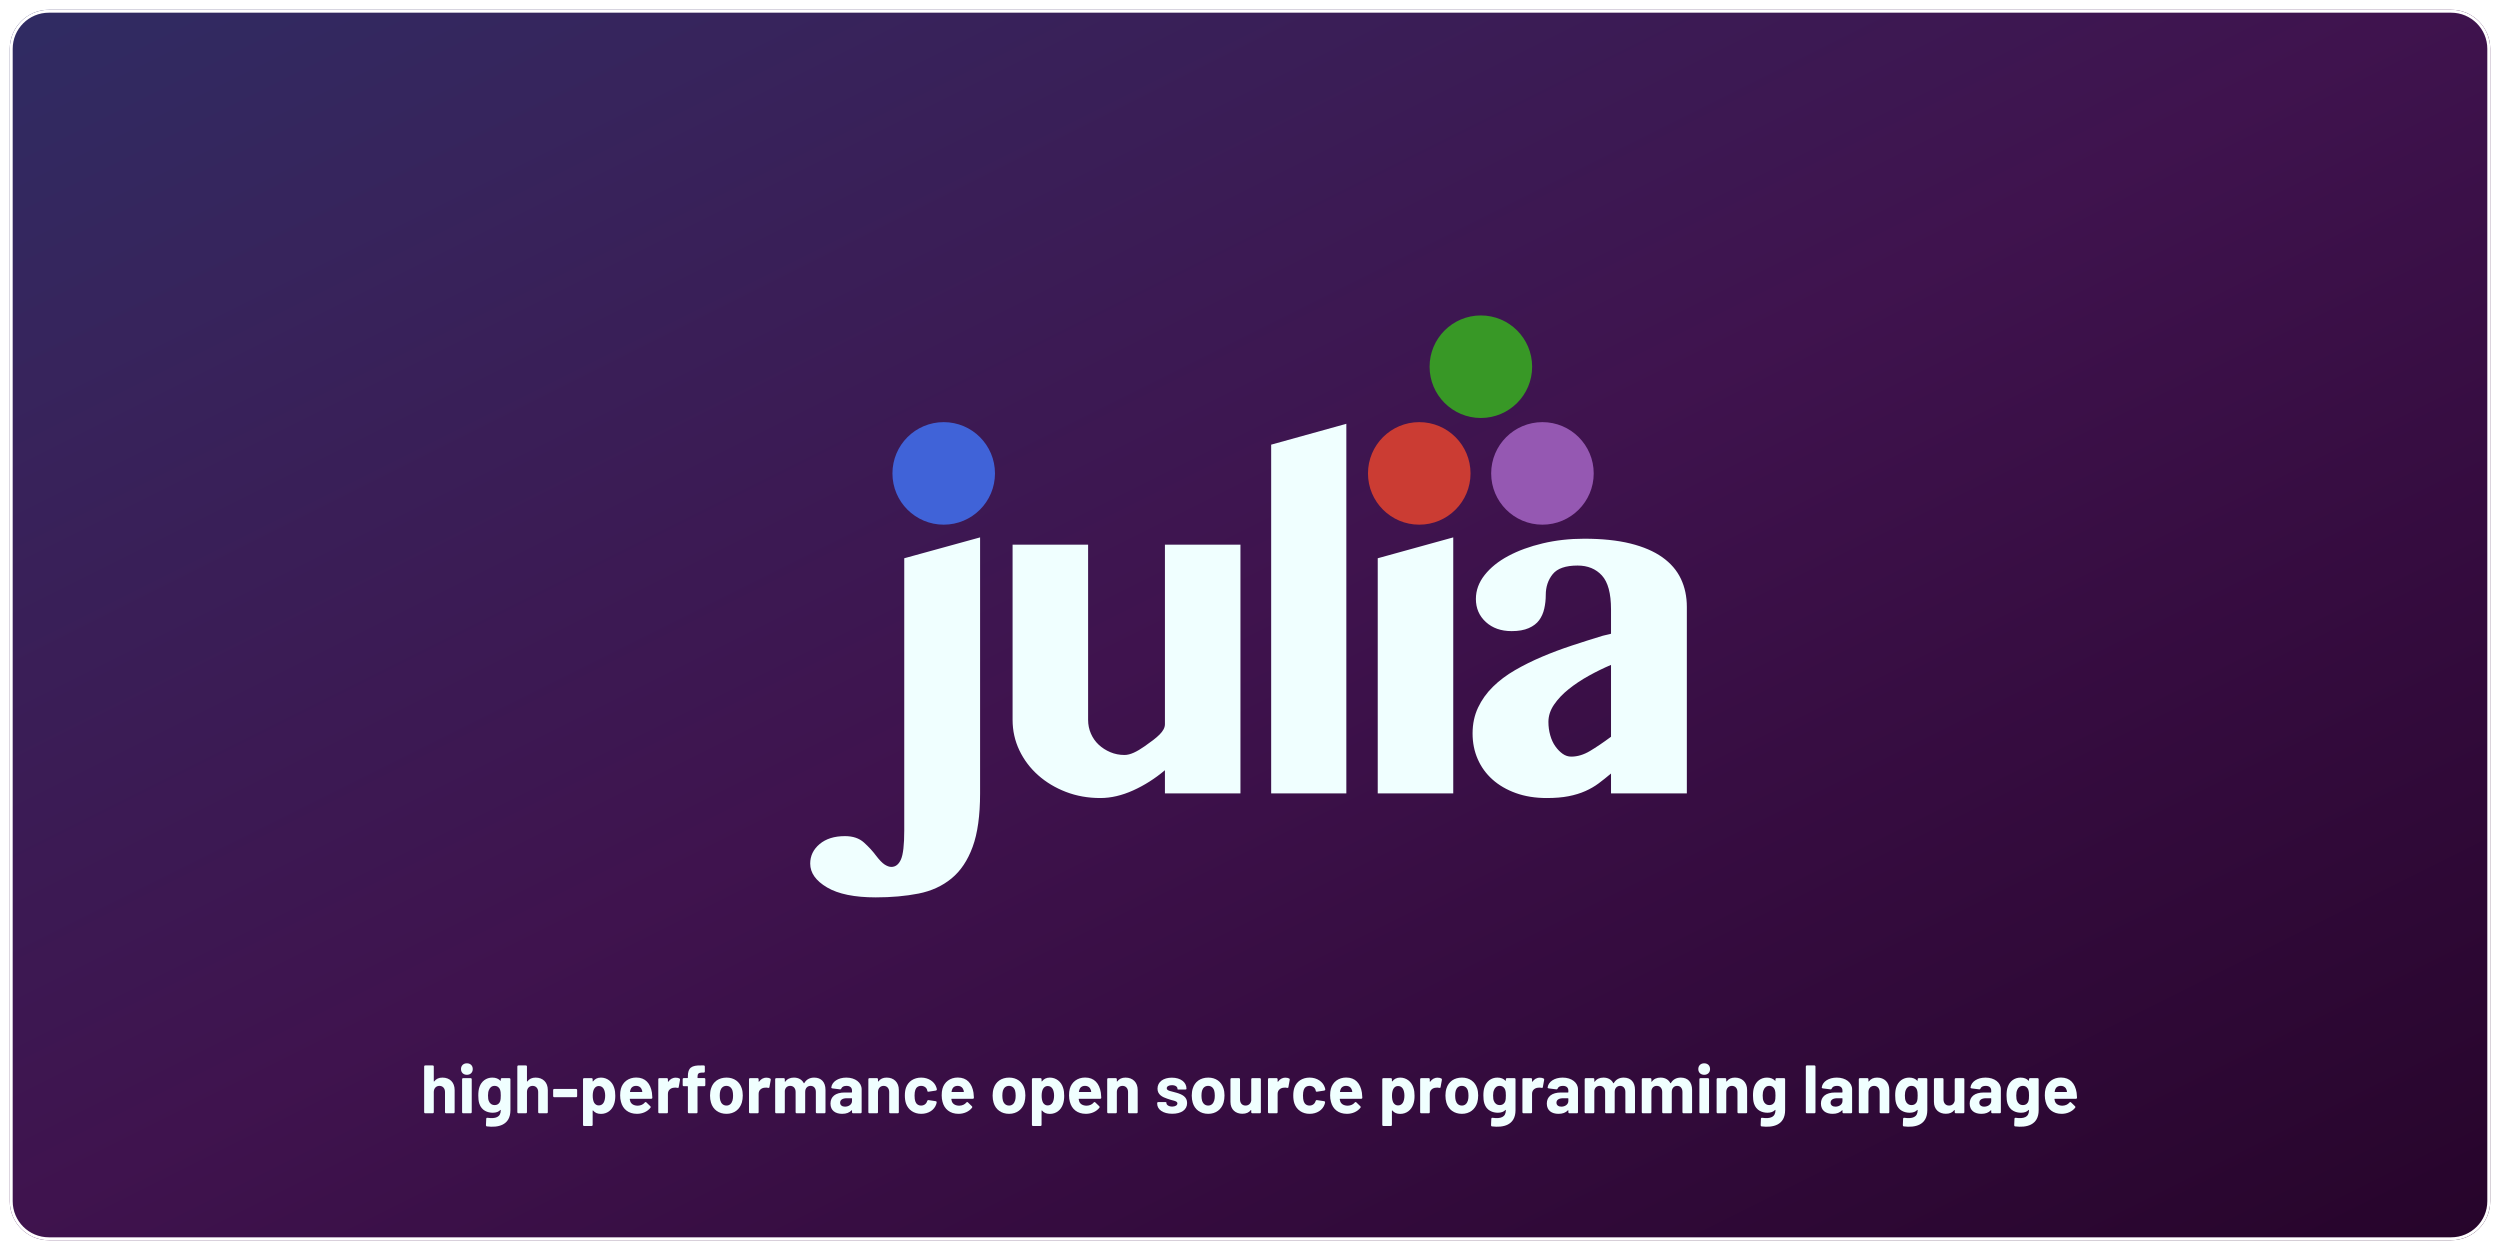
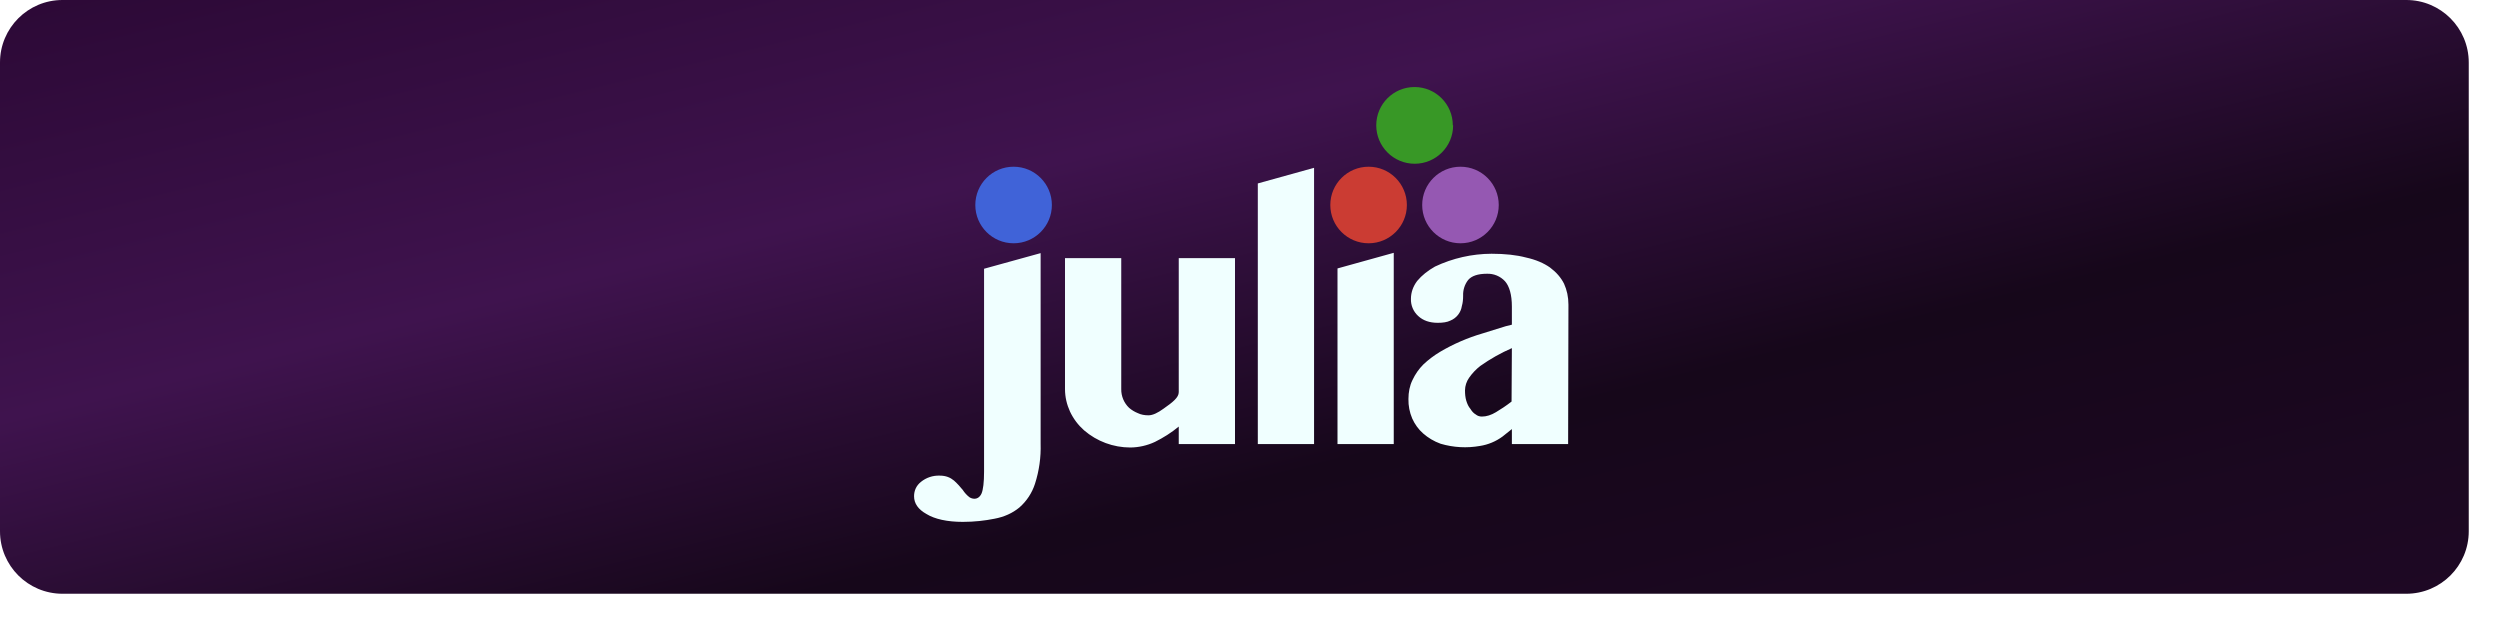
- <svg xmlns="http://www.w3.org/2000/svg" xmlns:xlink="http://www.w3.org/1999/xlink" width="1280pt" height="640pt" viewBox="0 0 1280 640" version="1.1">
+ <svg xmlns="http://www.w3.org/2000/svg" width="800pt" height="200pt" viewBox="0 0 800 200">
  <defs>
-     <linearGradient id="gradient1" x1="0.0" y1="0.0" x2="1" y2="1">
-       <stop offset="0%" stop-color="#2f2c63" />
-       <stop offset="16.33%" stop-color="#37245c" />
-       <stop offset="49%" stop-color="#3f134e" />
-       <stop offset="66%" stop-color="#370d42" />
-       <stop offset="100%" stop-color="#26042a" />
+     <linearGradient id="a" x1="0" x2="1" y1="0" y2="1">
+       <stop offset="0%" stop-color="#2C0936" />
+       <stop offset="35%" stop-color="#3f134e" />
+       <stop offset="66%" stop-color="#16071A" />
+       <stop offset="100%" stop-color="#1E0824" />
    </linearGradient>
-     <g>
-       <symbol overflow="visible" id="glyph0-0">
-         <path style="stroke:none;" d="M 0 -0.211 L 0 -24.289 C 0 -24.43 0.07 -24.5 0.211 -24.5 L 16.379 -24.5 C 16.52 -24.5 16.59 -24.43 16.59 -24.289 L 16.59 -0.211 C 16.59 -0.07 16.52 0 16.379 0 L 0.211 0 C 0.07 0 0 -0.105 0 -0.211 Z M 6.824 -8.785 L 9.137 -8.785 C 9.52 -8.785 9.73 -8.996 9.73 -9.379 L 9.73 -9.66 C 9.73 -11.934 14.176 -11.934 14.176 -16.102 C 14.176 -19.004 11.969 -20.965 8.504 -20.965 C 5.004 -20.965 2.59 -18.898 2.59 -15.855 L 2.59 -15.609 C 2.59 -15.434 2.836 -15.297 3.184 -15.297 L 5.531 -15.191 C 5.914 -15.156 6.125 -15.363 6.125 -15.75 L 6.125 -15.855 C 6.125 -16.977 7 -17.746 8.434 -17.746 C 9.73 -17.746 10.605 -17.047 10.605 -15.961 C 10.605 -13.512 6.23 -13.336 6.23 -9.871 L 6.23 -9.344 C 6.23 -8.996 6.441 -8.785 6.824 -8.785 Z M 8.121 -3.184 C 9.273 -3.184 10.254 -4.059 10.254 -5.18 C 10.254 -6.266 9.273 -7.176 8.156 -7.176 C 6.965 -7.176 5.984 -6.266 5.984 -5.18 C 5.984 -4.059 6.93 -3.184 8.121 -3.184 Z M 8.121 -3.184 " />
-       </symbol>
-       <symbol overflow="visible" id="glyph0-1">
-         <path style="stroke:none;" d="M 11.199 -18.27 C 9.344 -18.27 7.945 -17.641 6.965 -16.309 C 6.859 -16.172 6.754 -16.238 6.754 -16.414 L 6.754 -23.906 C 6.754 -24.289 6.547 -24.5 6.16 -24.5 L 2.414 -24.5 C 2.031 -24.5 1.82 -24.289 1.82 -23.906 L 1.82 -0.594 C 1.82 -0.211 2.031 0 2.414 0 L 6.16 0 C 6.547 0 6.754 -0.211 6.754 -0.594 L 6.754 -10.887 C 6.754 -12.773 7.945 -14.035 9.66 -14.035 C 11.375 -14.035 12.496 -12.738 12.496 -10.887 L 12.496 -0.594 C 12.496 -0.211 12.703 0 13.09 0 L 16.836 0 C 17.219 0 17.43 -0.211 17.43 -0.594 L 17.43 -11.898 C 17.43 -15.891 14.875 -18.27 11.199 -18.27 Z M 11.199 -18.27 " />
-       </symbol>
-       <symbol overflow="visible" id="glyph0-2">
-         <path style="stroke:none;" d="M 4.551 -19.703 C 6.371 -19.703 7.559 -20.895 7.559 -22.645 C 7.559 -24.395 6.371 -25.586 4.551 -25.586 C 2.766 -25.586 1.539 -24.395 1.539 -22.645 C 1.539 -20.895 2.766 -19.703 4.551 -19.703 Z M 2.695 0 L 6.441 0 C 6.824 0 7.035 -0.211 7.035 -0.594 L 7.035 -17.395 C 7.035 -17.781 6.824 -17.988 6.441 -17.988 L 2.695 -17.988 C 2.309 -17.988 2.102 -17.781 2.102 -17.395 L 2.102 -0.594 C 2.102 -0.211 2.309 0 2.695 0 Z M 2.695 0 " />
-       </symbol>
-       <symbol overflow="visible" id="glyph0-3">
-         <path style="stroke:none;" d="M 12.809 -17.395 L 12.809 -16.801 C 12.809 -16.625 12.703 -16.555 12.566 -16.695 C 11.656 -17.676 10.324 -18.27 8.469 -18.27 C 5.32 -18.27 2.906 -16.344 1.926 -13.547 C 1.434 -12.215 1.297 -10.676 1.297 -9.102 C 1.297 -7.77 1.398 -6.23 1.82 -4.934 C 2.977 -1.363 6.09 -0.281 8.715 -0.281 C 10.5 -0.281 11.762 -0.805 12.566 -1.68 C 12.703 -1.82 12.809 -1.785 12.809 -1.645 C 12.809 2.066 10.113 2.871 6.02 2.309 C 5.637 2.238 5.355 2.449 5.355 2.836 L 5.215 6.09 C 5.215 6.441 5.355 6.684 5.738 6.719 C 11.375 7.422 17.746 6.195 17.746 -1.609 L 17.746 -17.395 C 17.746 -17.781 17.535 -17.988 17.148 -17.988 L 13.406 -17.988 C 13.02 -17.988 12.809 -17.781 12.809 -17.395 Z M 12.531 -6.266 C 12.18 -5.109 11.234 -4.199 9.66 -4.199 C 8.156 -4.199 7.105 -5.109 6.684 -6.301 C 6.406 -6.859 6.266 -7.805 6.266 -9.102 C 6.266 -10.359 6.441 -11.27 6.754 -11.934 C 7.211 -13.125 8.156 -14.035 9.625 -14.035 C 11.129 -14.035 12.109 -13.16 12.496 -11.934 C 12.703 -11.27 12.809 -10.676 12.809 -9.137 C 12.809 -7.594 12.703 -6.93 12.531 -6.266 Z M 12.531 -6.266 " />
-       </symbol>
-       <symbol overflow="visible" id="glyph0-4">
-         <path style="stroke:none;" d="M 1.609 -8.227 L 12.703 -8.227 C 13.09 -8.227 13.301 -8.434 13.301 -8.82 L 13.301 -11.863 C 13.301 -12.25 13.09 -12.461 12.703 -12.461 L 1.609 -12.461 C 1.227 -12.461 1.016 -12.25 1.016 -11.863 L 1.016 -8.82 C 1.016 -8.434 1.227 -8.227 1.609 -8.227 Z M 1.609 -8.227 " />
-       </symbol>
-       <symbol overflow="visible" id="glyph0-5">
-         <path style="stroke:none;" d="M 17.922 -13.125 C 16.977 -16.203 14.352 -18.27 11.164 -18.27 C 9.309 -18.27 8.051 -17.535 7.176 -16.379 C 7.07 -16.238 6.93 -16.273 6.93 -16.449 L 6.93 -17.395 C 6.93 -17.781 6.719 -17.988 6.336 -17.988 L 2.59 -17.988 C 2.203 -17.988 1.996 -17.781 1.996 -17.395 L 1.996 5.914 C 1.996 6.301 2.203 6.512 2.59 6.512 L 6.336 6.512 C 6.719 6.512 6.93 6.301 6.93 5.914 L 6.93 -1.297 C 6.93 -1.469 7.07 -1.539 7.176 -1.398 C 8.051 -0.316 9.344 0.316 11.164 0.316 C 14.387 0.316 16.836 -1.645 17.852 -4.586 C 18.34 -5.879 18.516 -7.387 18.516 -8.926 C 18.516 -10.395 18.375 -11.828 17.922 -13.125 Z M 12.496 -5.355 C 11.934 -4.48 11.129 -4.023 10.047 -4.023 C 9.031 -4.023 8.262 -4.516 7.699 -5.391 C 7.211 -6.266 6.965 -7.488 6.965 -8.996 C 6.965 -10.43 7.211 -11.621 7.664 -12.461 C 8.191 -13.406 8.996 -13.965 10.047 -13.965 C 11.199 -13.965 12.074 -13.406 12.602 -12.461 C 13.055 -11.621 13.336 -10.43 13.336 -9.031 C 13.336 -7.488 13.02 -6.23 12.496 -5.355 Z M 12.496 -5.355 " />
-       </symbol>
-       <symbol overflow="visible" id="glyph0-6">
-         <path style="stroke:none;" d="M 10.5 -3.887 C 8.539 -3.887 7.105 -4.691 6.613 -6.125 C 6.512 -6.406 6.441 -6.754 6.371 -7.211 C 6.371 -7.352 6.441 -7.422 6.578 -7.422 L 17.324 -7.422 C 17.711 -7.422 17.922 -7.629 17.922 -8.016 C 17.887 -8.926 17.816 -9.801 17.711 -10.57 C 16.941 -15.297 14.387 -18.305 9.66 -18.305 C 5.738 -18.305 2.766 -15.996 1.82 -12.566 C 1.539 -11.551 1.434 -10.465 1.434 -9.137 C 1.434 -7.98 1.574 -6.895 1.855 -5.879 C 2.801 -2.172 5.637 0.281 10.047 0.281 C 12.914 0.281 15.434 -0.91 16.941 -2.801 C 17.148 -3.113 17.148 -3.359 16.871 -3.641 L 14.875 -5.566 C 14.594 -5.844 14.316 -5.809 14.035 -5.496 C 13.266 -4.551 12.074 -3.953 10.5 -3.887 Z M 9.59 -14.035 C 11.199 -14.035 12.215 -13.16 12.637 -11.828 C 12.703 -11.621 12.738 -11.41 12.773 -11.094 C 12.809 -10.953 12.738 -10.887 12.602 -10.887 L 6.648 -10.887 C 6.512 -10.887 6.441 -10.953 6.477 -11.094 C 6.512 -11.445 6.613 -11.727 6.684 -11.969 C 7.07 -13.23 8.051 -14.035 9.59 -14.035 Z M 9.59 -14.035 " />
-       </symbol>
-       <symbol overflow="visible" id="glyph0-7">
-         <path style="stroke:none;" d="M 10.781 -18.234 C 9.066 -18.234 7.84 -17.43 7 -16.203 C 6.859 -16.066 6.754 -16.137 6.754 -16.309 L 6.754 -17.395 C 6.754 -17.781 6.547 -17.988 6.16 -17.988 L 2.414 -17.988 C 2.031 -17.988 1.82 -17.781 1.82 -17.395 L 1.82 -0.594 C 1.82 -0.211 2.031 0 2.414 0 L 6.16 0 C 6.547 0 6.754 -0.211 6.754 -0.594 L 6.754 -9.977 C 6.754 -11.863 8.191 -12.949 9.766 -13.09 C 10.465 -13.195 11.129 -13.16 11.586 -13.02 C 12.004 -12.949 12.215 -12.984 12.285 -13.406 L 12.949 -17.078 C 13.02 -17.395 12.949 -17.676 12.637 -17.816 C 12.215 -18.059 11.621 -18.234 10.781 -18.234 Z M 10.781 -18.234 " />
-       </symbol>
-       <symbol overflow="visible" id="glyph0-8">
-         <path style="stroke:none;" d="M 11.898 -18.023 L 8.715 -18.023 C 8.574 -18.023 8.504 -18.094 8.504 -18.234 L 8.504 -18.586 C 8.504 -20.266 9.031 -20.789 10.676 -20.824 L 11.656 -20.824 C 12.039 -20.824 12.25 -21.035 12.25 -21.422 L 12.25 -23.906 C 12.25 -24.289 12.039 -24.5 11.656 -24.5 L 10.5 -24.5 C 5.355 -24.641 3.57 -23.238 3.57 -18.969 L 3.57 -18.234 C 3.57 -18.094 3.465 -18.023 3.359 -18.023 L 1.504 -18.023 C 1.121 -18.023 0.91 -17.816 0.91 -17.43 L 0.91 -14.453 C 0.91 -14.07 1.121 -13.859 1.504 -13.859 L 3.359 -13.859 C 3.5 -13.859 3.57 -13.789 3.57 -13.648 L 3.57 -0.594 C 3.57 -0.211 3.781 0 4.164 0 L 7.91 0 C 8.297 0 8.504 -0.211 8.504 -0.594 L 8.504 -13.648 C 8.504 -13.789 8.574 -13.859 8.715 -13.859 L 11.898 -13.859 C 12.285 -13.859 12.496 -14.07 12.496 -14.453 L 12.496 -17.43 C 12.496 -17.816 12.285 -18.023 11.898 -18.023 Z M 11.898 -18.023 " />
-       </symbol>
-       <symbol overflow="visible" id="glyph0-9">
-         <path style="stroke:none;" d="M 9.801 0.281 C 13.719 0.281 16.625 -1.961 17.676 -5.566 C 17.953 -6.613 18.129 -7.875 18.129 -9.102 C 18.129 -10.395 17.953 -11.691 17.605 -12.773 C 16.52 -16.172 13.684 -18.27 9.836 -18.27 C 5.844 -18.27 2.941 -16.172 1.891 -12.738 C 1.539 -11.691 1.363 -10.359 1.363 -9.031 C 1.363 -7.77 1.539 -6.512 1.855 -5.461 C 2.871 -1.926 5.809 0.281 9.801 0.281 Z M 9.801 -3.953 C 8.156 -3.953 7.07 -4.969 6.613 -6.578 C 6.441 -7.211 6.336 -8.121 6.336 -9.031 C 6.336 -9.977 6.441 -10.887 6.613 -11.516 C 7.07 -13.055 8.156 -14.035 9.73 -14.035 C 11.34 -14.035 12.426 -13.09 12.879 -11.516 C 13.055 -10.887 13.16 -9.977 13.16 -9.031 C 13.16 -8.156 13.09 -7.281 12.879 -6.578 C 12.426 -4.969 11.34 -3.953 9.801 -3.953 Z M 9.801 -3.953 " />
-       </symbol>
-       <symbol overflow="visible" id="glyph0-10">
-         <path style="stroke:none;" d="M 21.77 -18.27 C 19.672 -18.27 17.816 -17.395 16.73 -15.469 C 16.66 -15.328 16.52 -15.297 16.449 -15.469 C 15.504 -17.254 13.754 -18.27 11.41 -18.27 C 9.52 -18.27 7.98 -17.605 7 -16.203 C 6.895 -16.031 6.754 -16.102 6.754 -16.273 L 6.754 -17.395 C 6.754 -17.781 6.547 -17.988 6.16 -17.988 L 2.414 -17.988 C 2.031 -17.988 1.82 -17.781 1.82 -17.395 L 1.82 -0.594 C 1.82 -0.211 2.031 0 2.414 0 L 6.16 0 C 6.547 0 6.754 -0.211 6.754 -0.594 L 6.754 -11.516 C 6.965 -13.09 8.016 -14.035 9.52 -14.035 C 11.164 -14.035 12.285 -12.809 12.285 -10.922 L 12.285 -0.594 C 12.285 -0.211 12.496 0 12.879 0 L 16.59 0 C 16.977 0 17.184 -0.211 17.184 -0.594 L 17.184 -10.953 C 17.184 -12.844 18.34 -14.035 19.949 -14.035 C 21.594 -14.035 22.645 -12.809 22.645 -10.922 L 22.645 -0.594 C 22.645 -0.211 22.855 0 23.238 0 L 26.984 0 C 27.371 0 27.578 -0.211 27.578 -0.594 L 27.578 -12.004 C 27.578 -15.961 25.41 -18.27 21.77 -18.27 Z M 21.77 -18.27 " />
-       </symbol>
-       <symbol overflow="visible" id="glyph0-11">
-         <path style="stroke:none;" d="M 9.031 -18.27 C 4.797 -18.27 1.68 -16.137 1.328 -13.23 C 1.297 -12.949 1.539 -12.773 1.891 -12.738 L 5.773 -12.25 C 6.125 -12.215 6.336 -12.355 6.477 -12.703 C 6.789 -13.547 7.734 -14.035 9.137 -14.035 C 10.988 -14.035 11.934 -13.09 11.934 -11.586 L 11.934 -10.852 C 11.934 -10.711 11.828 -10.641 11.727 -10.641 L 8.191 -10.641 C 3.465 -10.641 0.91 -8.504 0.91 -4.969 C 0.91 -1.363 3.465 0.281 6.895 0.281 C 8.996 0.281 10.605 -0.316 11.691 -1.504 C 11.828 -1.645 11.934 -1.609 11.934 -1.434 L 11.934 -0.594 C 11.934 -0.211 12.145 0 12.531 0 L 16.273 0 C 16.66 0 16.871 -0.211 16.871 -0.594 L 16.871 -12.285 C 16.871 -15.68 13.648 -18.27 9.031 -18.27 Z M 8.328 -3.395 C 6.859 -3.395 5.844 -4.164 5.844 -5.426 C 5.844 -6.895 7.141 -7.699 9.238 -7.699 L 11.727 -7.699 C 11.863 -7.699 11.934 -7.594 11.934 -7.488 L 11.934 -6.266 C 11.934 -4.551 10.289 -3.395 8.328 -3.395 Z M 8.328 -3.395 " />
-       </symbol>
-       <symbol overflow="visible" id="glyph0-12">
-         <path style="stroke:none;" d="M 11.199 -18.27 C 9.344 -18.27 7.945 -17.641 6.965 -16.309 C 6.859 -16.172 6.754 -16.238 6.754 -16.414 L 6.754 -17.395 C 6.754 -17.781 6.547 -17.988 6.16 -17.988 L 2.414 -17.988 C 2.031 -17.988 1.82 -17.781 1.82 -17.395 L 1.82 -0.594 C 1.82 -0.211 2.031 0 2.414 0 L 6.16 0 C 6.547 0 6.754 -0.211 6.754 -0.594 L 6.754 -10.887 C 6.754 -12.773 7.945 -14.035 9.66 -14.035 C 11.375 -14.035 12.496 -12.738 12.496 -10.887 L 12.496 -0.594 C 12.496 -0.211 12.703 0 13.09 0 L 16.836 0 C 17.219 0 17.43 -0.211 17.43 -0.594 L 17.43 -11.898 C 17.43 -15.891 14.875 -18.27 11.199 -18.27 Z M 11.199 -18.27 " />
-       </symbol>
-       <symbol overflow="visible" id="glyph0-13">
-         <path style="stroke:none;" d="M 9.73 0.281 C 13.371 0.281 16.449 -1.574 17.465 -4.727 C 17.57 -5.004 17.605 -5.285 17.641 -5.531 C 17.711 -5.879 17.5 -6.125 17.148 -6.195 L 13.477 -6.754 C 13.09 -6.824 12.809 -6.406 12.773 -6.266 C 12.773 -6.266 12.773 -6.195 12.738 -6.09 C 12.32 -4.797 11.164 -3.953 9.695 -3.953 C 8.156 -3.953 7.105 -4.828 6.684 -6.195 C 6.477 -6.824 6.336 -7.77 6.336 -9.066 C 6.336 -10.289 6.477 -11.27 6.719 -11.934 C 7.141 -13.23 8.191 -14.035 9.695 -14.035 C 11.305 -14.035 12.461 -13.09 12.773 -11.934 L 12.879 -11.445 C 12.914 -11.129 13.195 -10.988 13.547 -11.059 L 17.219 -11.621 C 17.57 -11.691 17.781 -11.898 17.746 -12.25 C 17.711 -12.531 17.641 -12.914 17.465 -13.336 C 16.555 -16.102 13.578 -18.27 9.73 -18.27 C 5.984 -18.27 3.078 -16.309 1.961 -13.16 C 1.609 -12.145 1.363 -10.852 1.363 -9.102 C 1.363 -7.594 1.539 -6.195 1.961 -4.969 C 3.113 -1.75 5.984 0.281 9.73 0.281 Z M 9.73 0.281 " />
-       </symbol>
-       <symbol overflow="visible" id="glyph0-14">
-         <g>
- </g>
-       </symbol>
-       <symbol overflow="visible" id="glyph0-15">
-         <path style="stroke:none;" d="M 8.996 0.246 C 13.512 0.246 16.59 -1.715 16.59 -5.25 C 16.59 -8.469 13.965 -9.695 11.199 -10.5 C 8.609 -11.305 6.16 -11.41 6.16 -12.809 C 6.16 -13.824 7.316 -14.387 8.82 -14.387 C 10.605 -14.387 11.656 -13.578 11.656 -12.566 L 11.656 -12.355 C 11.656 -12.215 11.863 -12.145 12.25 -12.145 L 15.68 -12.145 C 16.066 -12.145 16.273 -12.32 16.273 -12.566 C 16.273 -15.891 13.301 -18.234 8.785 -18.234 C 4.445 -18.234 1.434 -16.102 1.434 -12.602 C 1.434 -9.484 3.988 -8.297 6.371 -7.488 C 8.961 -6.441 11.621 -6.477 11.621 -5.074 C 11.621 -4.129 10.57 -3.43 8.961 -3.43 C 7.211 -3.43 5.984 -4.27 5.984 -5.285 L 5.984 -5.531 C 5.984 -5.672 5.773 -5.738 5.391 -5.738 L 1.855 -5.738 C 1.469 -5.738 1.262 -5.531 1.262 -5.145 L 1.262 -4.969 C 1.262 -1.926 4.234 0.246 8.996 0.246 Z M 8.996 0.246 " />
-       </symbol>
-       <symbol overflow="visible" id="glyph0-16">
-         <path style="stroke:none;" d="M 12.32 -17.395 L 12.32 -6.547 C 12.109 -5.004 11.023 -3.953 9.414 -3.953 C 7.629 -3.953 6.578 -5.25 6.578 -7.105 L 6.578 -17.395 C 6.578 -17.781 6.371 -17.988 5.984 -17.988 L 2.273 -17.988 C 1.891 -17.988 1.68 -17.781 1.68 -17.395 L 1.68 -5.879 C 1.68 -1.855 4.375 0.246 7.77 0.246 C 9.73 0.246 11.164 -0.387 12.074 -1.609 C 12.18 -1.75 12.32 -1.715 12.32 -1.539 L 12.32 -0.594 C 12.32 -0.211 12.531 0 12.914 0 L 16.66 0 C 17.047 0 17.254 -0.211 17.254 -0.594 L 17.254 -17.395 C 17.254 -17.781 17.047 -17.988 16.66 -17.988 L 12.914 -17.988 C 12.531 -17.988 12.32 -17.781 12.32 -17.395 Z M 12.32 -17.395 " />
-       </symbol>
-       <symbol overflow="visible" id="glyph0-17">
-         <path style="stroke:none;" d="M 2.484 0 L 6.23 0 C 6.613 0 6.824 -0.211 6.824 -0.594 L 6.824 -23.906 C 6.824 -24.289 6.613 -24.5 6.23 -24.5 L 2.484 -24.5 C 2.102 -24.5 1.891 -24.289 1.891 -23.906 L 1.891 -0.594 C 1.891 -0.211 2.102 0 2.484 0 Z M 2.484 0 " />
-       </symbol>
-     </g>
-     <clipPath id="clip1">
-       <path d="M 5 5 L 1275 5 L 1275 635 L 5 635 Z M 5 5 " />
-     </clipPath>
-     <clipPath id="clip2">
-       <path d="M 640 635 L 25 635 C 13.953 635 5 626.047 5 615 L 5 25 C 5 13.953 13.953 5 25 5 L 1255 5 C 1266.047 5 1275 13.953 1275 25 L 1275 615 C 1275 626.047 1266.047 635 1255 635 Z M 640 635 " />
-     </clipPath>
-     <clipPath id="clip3">
-       <path d="M 414 216 L 864 216 L 864 460 L 414 460 Z M 414 216 " />
-     </clipPath>
-     <clipPath id="clip4">
-       <path d="M 640 635 L 25 635 C 13.953 635 5 626.047 5 615 L 5 25 C 5 13.953 13.953 5 25 5 L 1255 5 C 1266.047 5 1275 13.953 1275 25 L 1275 615 C 1275 626.047 1266.047 635 1255 635 Z M 640 635 " />
-     </clipPath>
-     <clipPath id="clip5">
-       <path d="M 456 216 L 510 216 L 510 269 L 456 269 Z M 456 216 " />
-     </clipPath>
-     <clipPath id="clip6">
-       <path d="M 640 635 L 25 635 C 13.953 635 5 626.047 5 615 L 5 25 C 5 13.953 13.953 5 25 5 L 1255 5 C 1266.047 5 1275 13.953 1275 25 L 1275 615 C 1275 626.047 1266.047 635 1255 635 Z M 640 635 " />
-     </clipPath>
-     <clipPath id="clip7">
-       <path d="M 731 161 L 785 161 L 785 215 L 731 215 Z M 731 161 " />
-     </clipPath>
-     <clipPath id="clip8">
-       <path d="M 640 635 L 25 635 C 13.953 635 5 626.047 5 615 L 5 25 C 5 13.953 13.953 5 25 5 L 1255 5 C 1266.047 5 1275 13.953 1275 25 L 1275 615 C 1275 626.047 1266.047 635 1255 635 Z M 640 635 " />
-     </clipPath>
-     <clipPath id="clip9">
-       <path d="M 763 216 L 816 216 L 816 269 L 763 269 Z M 763 216 " />
-     </clipPath>
-     <clipPath id="clip10">
-       <path d="M 640 635 L 25 635 C 13.953 635 5 626.047 5 615 L 5 25 C 5 13.953 13.953 5 25 5 L 1255 5 C 1266.047 5 1275 13.953 1275 25 L 1275 615 C 1275 626.047 1266.047 635 1255 635 Z M 640 635 " />
-     </clipPath>
-     <clipPath id="clip11">
-       <path d="M 700 216 L 753 216 L 753 269 L 700 269 Z M 700 216 " />
-     </clipPath>
-     <clipPath id="clip12">
-       <path d="M 640 635 L 25 635 C 13.953 635 5 626.047 5 615 L 5 25 C 5 13.953 13.953 5 25 5 L 1255 5 C 1266.047 5 1275 13.953 1275 25 L 1275 615 C 1275 626.047 1266.047 635 1255 635 Z M 640 635 " />
-     </clipPath>
-     <clipPath id="clip13">
-       <path d="M 217 544 L 1064 544 L 1064 578 L 217 578 Z M 217 544 " />
-     </clipPath>
-     <clipPath id="clip14">
-       <path d="M 640 635 L 25 635 C 13.953 635 5 626.047 5 615 L 5 25 C 5 13.953 13.953 5 25 5 L 1255 5 C 1266.047 5 1275 13.953 1275 25 L 1275 615 C 1275 626.047 1266.047 635 1255 635 Z M 640 635 " />
-     </clipPath>
-     <clipPath id="clip15">
-       <path d="M 5 5 L 1275 5 L 1275 635 L 5 635 Z M 5 5 " />
-     </clipPath>
-     <clipPath id="clip16">
-       <path d="M 640 635 L 25 635 C 13.953 635 5 626.047 5 615 L 5 25 C 5 13.953 13.953 5 25 5 L 1255 5 C 1266.047 5 1275 13.953 1275 25 L 1275 615 C 1275 626.047 1266.047 635 1255 635 Z M 640 635 " />
-     </clipPath>
  </defs>
-   <g id="surface861">
-     <g clip-path="url(#clip1)" clip-rule="nonzero">
-       <g clip-path="url(#clip2)" clip-rule="nonzero">
-         <rect x="0" y="0" width="1280" height="640" fill="url(#gradient1)" />
-       </g>
-     </g>
-     <g clip-path="url(#clip3)" clip-rule="nonzero">
-       <g clip-path="url(#clip4)" clip-rule="nonzero">
-         <path style=" stroke:none;fill-rule:nonzero;fill:rgb(94.118%,100%,100%);fill-opacity:1;" d="M 501.805 406.219 C 501.805 417.523 500.535 426.648 497.992 433.602 C 495.449 440.555 491.836 445.953 487.141 449.797 C 482.453 453.641 476.828 456.211 470.273 457.512 C 463.715 458.805 456.422 459.457 448.398 459.457 C 437.539 459.457 429.234 457.766 423.473 454.371 C 417.707 450.977 414.824 446.914 414.824 442.16 C 414.824 438.203 416.43 434.871 419.652 432.156 C 422.875 429.445 427.199 428.094 432.625 428.094 C 436.695 428.094 439.949 429.195 442.375 431.398 C 444.805 433.602 446.816 435.781 448.398 437.922 C 450.203 440.297 451.734 441.879 452.977 442.672 C 454.219 443.461 455.348 443.859 456.367 443.859 C 458.512 443.859 460.152 442.586 461.281 440.047 C 462.414 437.5 462.977 432.555 462.977 425.211 L 462.977 285.828 L 501.805 275.145 Z M 557.109 278.871 L 557.109 368.57 C 557.109 371.062 557.586 373.406 558.547 375.609 C 559.508 377.812 560.84 379.711 562.531 381.293 C 564.234 382.875 566.207 384.148 568.469 385.109 C 570.73 386.07 573.164 386.547 575.766 386.547 C 578.699 386.547 582.039 384.902 586.105 382.055 C 592.547 377.543 596.445 374.445 596.445 370.773 C 596.445 369.898 596.445 278.871 596.445 278.871 L 635.109 278.871 L 635.109 406.219 L 596.445 406.219 L 596.445 394.348 C 591.359 398.641 585.938 402.086 580.172 404.688 C 574.406 407.289 568.809 408.594 563.383 408.594 C 557.055 408.594 551.172 407.543 545.746 405.453 C 540.32 403.359 535.574 400.508 531.508 396.891 C 527.438 393.273 524.242 389.031 521.922 384.172 C 519.609 379.312 518.445 374.109 518.445 368.57 L 518.445 278.871 Z M 689.324 406.219 L 650.836 406.219 L 650.836 227.664 L 689.324 216.984 Z M 705.402 285.828 L 744.062 275.145 L 744.062 406.219 L 705.402 406.219 Z M 824.84 340.422 C 821.109 342.012 817.344 343.844 813.562 345.938 C 809.773 348.031 806.324 350.32 803.219 352.805 C 800.109 355.289 797.594 357.949 795.672 360.773 C 793.75 363.598 792.789 366.539 792.789 369.594 C 792.789 371.965 793.102 374.258 793.719 376.461 C 794.344 378.664 795.219 380.555 796.352 382.137 C 797.484 383.719 798.727 384.992 800.086 385.953 C 801.438 386.914 802.906 387.391 804.492 387.391 C 807.656 387.391 810.848 386.43 814.07 384.508 C 817.293 382.586 820.879 380.164 824.84 377.219 Z M 863.664 406.219 L 824.84 406.219 L 824.84 396.039 C 822.688 397.852 820.598 399.523 818.562 401.047 C 816.531 402.57 814.242 403.898 811.695 405.031 C 809.156 406.16 806.301 407.031 803.133 407.66 C 799.969 408.281 796.234 408.594 791.945 408.594 C 786.062 408.594 780.777 407.742 776.09 406.047 C 771.398 404.352 767.414 402.035 764.137 399.094 C 760.855 396.156 758.344 392.68 756.59 388.664 C 754.836 384.656 753.961 380.273 753.961 375.527 C 753.961 370.664 754.891 366.258 756.758 362.297 C 758.625 358.344 761.164 354.785 764.391 351.617 C 767.609 348.453 771.367 345.625 775.664 343.137 C 779.957 340.652 784.57 338.359 789.484 336.27 C 794.398 334.18 799.516 332.262 804.828 330.508 C 810.141 328.758 815.398 327.086 820.598 325.508 L 824.84 324.484 L 824.84 311.941 C 824.84 303.805 823.281 298.039 820.176 294.645 C 817.062 291.25 812.91 289.559 807.711 289.559 C 801.609 289.559 797.367 291.031 794.992 293.965 C 792.617 296.906 791.43 300.461 791.43 304.648 C 791.43 307.02 791.18 309.34 790.668 311.602 C 790.164 313.863 789.285 315.836 788.043 317.539 C 786.801 319.23 785.02 320.59 782.699 321.602 C 780.383 322.625 777.473 323.133 773.969 323.133 C 768.543 323.133 764.137 321.574 760.742 318.469 C 757.352 315.359 755.656 311.43 755.656 306.68 C 755.656 302.273 757.152 298.18 760.148 294.391 C 763.148 290.602 767.184 287.352 772.273 284.641 C 777.359 281.922 783.238 279.781 789.906 278.195 C 796.574 276.617 803.641 275.824 811.102 275.824 C 820.258 275.824 828.145 276.645 834.758 278.281 C 841.367 279.922 846.824 282.266 851.117 285.316 C 855.414 288.367 858.578 292.043 860.609 296.336 C 862.648 300.633 863.664 305.445 863.664 310.75 Z M 863.664 406.219 " />
-       </g>
-     </g>
-     <g clip-path="url(#clip5)" clip-rule="nonzero">
-       <g clip-path="url(#clip6)" clip-rule="nonzero">
-         <path style=" stroke:none;fill-rule:nonzero;fill:rgb(25.1%,38.8%,84.7%);fill-opacity:1;" d="M 509.43 242.383 C 509.43 256.887 497.676 268.633 483.18 268.633 C 468.684 268.633 456.93 256.887 456.93 242.383 C 456.93 227.891 468.684 216.133 483.18 216.133 C 497.676 216.133 509.43 227.891 509.43 242.383 " />
-       </g>
-     </g>
-     <g clip-path="url(#clip7)" clip-rule="nonzero">
-       <g clip-path="url(#clip8)" clip-rule="nonzero">
-         <path style=" stroke:none;fill-rule:nonzero;fill:rgb(22%,59.6%,14.9%);fill-opacity:1;" d="M 784.453 187.758 C 784.453 202.254 772.695 214.008 758.203 214.008 C 743.699 214.008 731.953 202.254 731.953 187.758 C 731.953 173.262 743.699 161.508 758.203 161.508 C 772.695 161.508 784.453 173.262 784.453 187.758 " />
-       </g>
-     </g>
-     <g clip-path="url(#clip9)" clip-rule="nonzero">
-       <g clip-path="url(#clip10)" clip-rule="nonzero">
-         <path style=" stroke:none;fill-rule:nonzero;fill:rgb(58.4%,34.5%,69.8%);fill-opacity:1;" d="M 815.98 242.383 C 815.98 256.887 804.227 268.633 789.73 268.633 C 775.234 268.633 763.48 256.887 763.48 242.383 C 763.48 227.891 775.234 216.133 789.73 216.133 C 804.227 216.133 815.98 227.891 815.98 242.383 " />
-       </g>
-     </g>
-     <g clip-path="url(#clip11)" clip-rule="nonzero">
-       <g clip-path="url(#clip12)" clip-rule="nonzero">
-         <path style=" stroke:none;fill-rule:nonzero;fill:rgb(79.6%,23.5%,20%);fill-opacity:1;" d="M 752.91 242.383 C 752.91 256.887 741.156 268.633 726.66 268.633 C 712.156 268.633 700.41 256.887 700.41 242.383 C 700.41 227.891 712.156 216.133 726.66 216.133 C 741.156 216.133 752.91 227.891 752.91 242.383 " />
-       </g>
-     </g>
-     <g clip-path="url(#clip13)" clip-rule="nonzero">
-       <g clip-path="url(#clip14)" clip-rule="nonzero">
-         <g style="fill:rgb(94.118%,100%,100%);fill-opacity:1;">
-           <use xlink:href="#glyph0-1" x="215.345" y="570" />
-           <use xlink:href="#glyph0-2" x="234.49" y="570" />
-           <use xlink:href="#glyph0-3" x="243.59" y="570" />
-           <use xlink:href="#glyph0-1" x="263.05" y="570" />
-           <use xlink:href="#glyph0-4" x="282.195" y="570" />
-           <use xlink:href="#glyph0-5" x="296.51" y="570" />
-           <use xlink:href="#glyph0-6" x="316.075" y="570" />
-           <use xlink:href="#glyph0-7" x="335.22" y="570" />
-           <use xlink:href="#glyph0-8" x="348.625" y="570" />
-           <use xlink:href="#glyph0-9" x="362.17" y="570" />
-           <use xlink:href="#glyph0-7" x="381.665" y="570" />
-           <use xlink:href="#glyph0-10" x="395.07" y="570" />
-           <use xlink:href="#glyph0-11" x="424.295" y="570" />
-           <use xlink:href="#glyph0-12" x="442.775" y="570" />
-           <use xlink:href="#glyph0-13" x="461.92" y="570" />
-           <use xlink:href="#glyph0-6" x="480.715" y="570" />
-           <use xlink:href="#glyph0-14" x="499.86" y="570" />
-           <use xlink:href="#glyph0-9" x="506.86" y="570" />
-           <use xlink:href="#glyph0-5" x="526.355" y="570" />
-           <use xlink:href="#glyph0-6" x="545.92" y="570" />
-           <use xlink:href="#glyph0-12" x="565.065" y="570" />
-           <use xlink:href="#glyph0-14" x="584.21" y="570" />
-           <use xlink:href="#glyph0-15" x="591.21" y="570" />
-           <use xlink:href="#glyph0-9" x="608.815" y="570" />
-           <use xlink:href="#glyph0-16" x="628.31" y="570" />
-           <use xlink:href="#glyph0-7" x="647.385" y="570" />
-           <use xlink:href="#glyph0-13" x="660.79" y="570" />
-           <use xlink:href="#glyph0-6" x="679.585" y="570" />
-           <use xlink:href="#glyph0-14" x="698.73" y="570" />
-           <use xlink:href="#glyph0-5" x="705.73" y="570" />
-           <use xlink:href="#glyph0-7" x="725.295" y="570" />
-           <use xlink:href="#glyph0-9" x="738.7" y="570" />
-           <use xlink:href="#glyph0-3" x="758.195" y="570" />
-           <use xlink:href="#glyph0-7" x="777.655" y="570" />
-           <use xlink:href="#glyph0-11" x="791.06" y="570" />
-           <use xlink:href="#glyph0-10" x="809.54" y="570" />
-           <use xlink:href="#glyph0-10" x="838.765" y="570" />
-           <use xlink:href="#glyph0-2" x="867.99" y="570" />
-           <use xlink:href="#glyph0-12" x="877.09" y="570" />
-           <use xlink:href="#glyph0-3" x="896.235" y="570" />
-           <use xlink:href="#glyph0-14" x="915.695" y="570" />
-           <use xlink:href="#glyph0-17" x="922.695" y="570" />
-           <use xlink:href="#glyph0-11" x="931.41" y="570" />
-           <use xlink:href="#glyph0-12" x="949.89" y="570" />
-           <use xlink:href="#glyph0-3" x="969.035" y="570" />
-           <use xlink:href="#glyph0-16" x="988.495" y="570" />
-           <use xlink:href="#glyph0-11" x="1007.57" y="570" />
-           <use xlink:href="#glyph0-3" x="1026.05" y="570" />
-           <use xlink:href="#glyph0-6" x="1045.51" y="570" />
-         </g>
-       </g>
-     </g>
-     <g clip-path="url(#clip15)" clip-rule="nonzero">
-       <g clip-path="url(#clip16)" clip-rule="nonzero">
-         <path style="fill:none;stroke-width:3;stroke-linecap:butt;stroke-linejoin:miter;stroke:rgb(100%,100%,100%);stroke-opacity:1;stroke-miterlimit:10;" d="M 640 635 L 25 635 C 13.953 635 5 626.047 5 615 L 5 25 C 5 13.953 13.953 5 25 5 L 1255 5 C 1266.047 5 1275 13.953 1275 25 L 1275 615 C 1275 626.047 1266.047 635 1255 635 Z M 640 635 " />
-       </g>
-     </g>
-   </g>
+   <rect width="790" height="190" fill="url(#a)" rx="20" />
+   <path fill="azure" d="M333 142a38 38 0 0 1-1.8 12.8 17 17 0 0 1-5 7.6c-2.2 1.8-4.8 3-8 3.6-3 .6-6.4 1-10.1 1-5 0-9-.9-11.6-2.5-2.7-1.5-4-3.4-4-5.7 0-1.8.7-3.4 2.2-4.6a9 9 0 0 1 6-2c2 0 3.4.6 4.6 1.6 1.1 1 2 2 2.8 3a9.4 9.4 0 0 0 2.1 2.3 3 3 0 0 0 1.6.5c1 0 1.8-.6 2.3-1.7.5-1.2.8-3.5.8-7V86l18.1-5Zm25.8-59.4v41.9a8.1 8.1 0 0 0 2.5 6c.8.7 1.8 1.3 2.8 1.7 1 .5 2.2.7 3.4.7 1.4 0 3-.8 4.8-2.1 3-2.1 4.9-3.6 4.9-5.3V82.6h18v59.5h-18v-5.6c-2.4 2-5 3.6-7.6 4.9a19 19 0 0 1-7.9 1.8 22.7 22.7 0 0 1-14.8-5.5 18.5 18.5 0 0 1-4.5-6c-1-2.2-1.6-4.6-1.6-7.2V82.6Zm61.7 59.5h-18V58.7l18-5Zm7.5-56.2 18-5v61.2h-18Zm55.8 25.5a57.1 57.1 0 0 0-10.1 5.7 17.2 17.2 0 0 0-3.6 3.8 7.2 7.2 0 0 0-1.3 4c0 1.2.1 2.3.4 3.3.3 1 .7 1.9 1.3 2.6.5.8 1 1.4 1.7 1.8.6.5 1.3.7 2 .7 1.5 0 3-.5 4.5-1.4 1.5-.9 3.2-2 5-3.4Zm18 30.7h-18v-4.8l-3 2.4a16.5 16.5 0 0 1-7.2 3 27.5 27.5 0 0 1-12.6-.7c-2.2-.8-4-1.9-5.6-3.3-1.5-1.3-2.7-3-3.5-4.8a15 15 0 0 1-1.2-6.2c0-2.2.4-4.3 1.3-6.1.9-1.9 2-3.5 3.5-5 1.6-1.5 3.3-2.8 5.3-4a59.7 59.7 0 0 1 13.6-5.9l7.4-2.3 2-.5v-5.8c0-3.8-.8-6.5-2.2-8.1a7.5 7.5 0 0 0-5.8-2.4c-2.9 0-4.9.7-6 2a7.7 7.7 0 0 0-1.6 5c0 1.2-.1 2.3-.4 3.3a6 6 0 0 1-3.7 4.7c-1 .5-2.4.7-4 .7-2.6 0-4.7-.7-6.3-2.2a7.1 7.1 0 0 1-2.3-5.5c0-2 .7-4 2-5.7 1.5-1.8 3.4-3.3 5.7-4.6a42.7 42.7 0 0 1 18.1-4.1c4.3 0 8 .4 11 1.2 3.2.7 5.7 1.8 7.7 3.2 2 1.5 3.5 3.2 4.5 5.2.9 2 1.4 4.2 1.4 6.7Zm0 0" />
+   <path fill="#4063d8" d="M336.6 65.6a12.2 12.2 0 1 1-24.5 0 12.2 12.2 0 0 1 24.5 0" />
+   <path fill="#389826" d="M465 40.1a12.2 12.2 0 1 1-24.6 0 12.2 12.2 0 0 1 24.5 0" />
+   <path fill="#9558b2" d="M479.6 65.6a12.2 12.2 0 1 1-24.5 0 12.2 12.2 0 0 1 24.5 0" />
+   <path fill="#cb3c33" d="M450.2 65.6a12.2 12.2 0 1 1-24.5 0 12.2 12.2 0 0 1 24.5 0" />
</svg>
